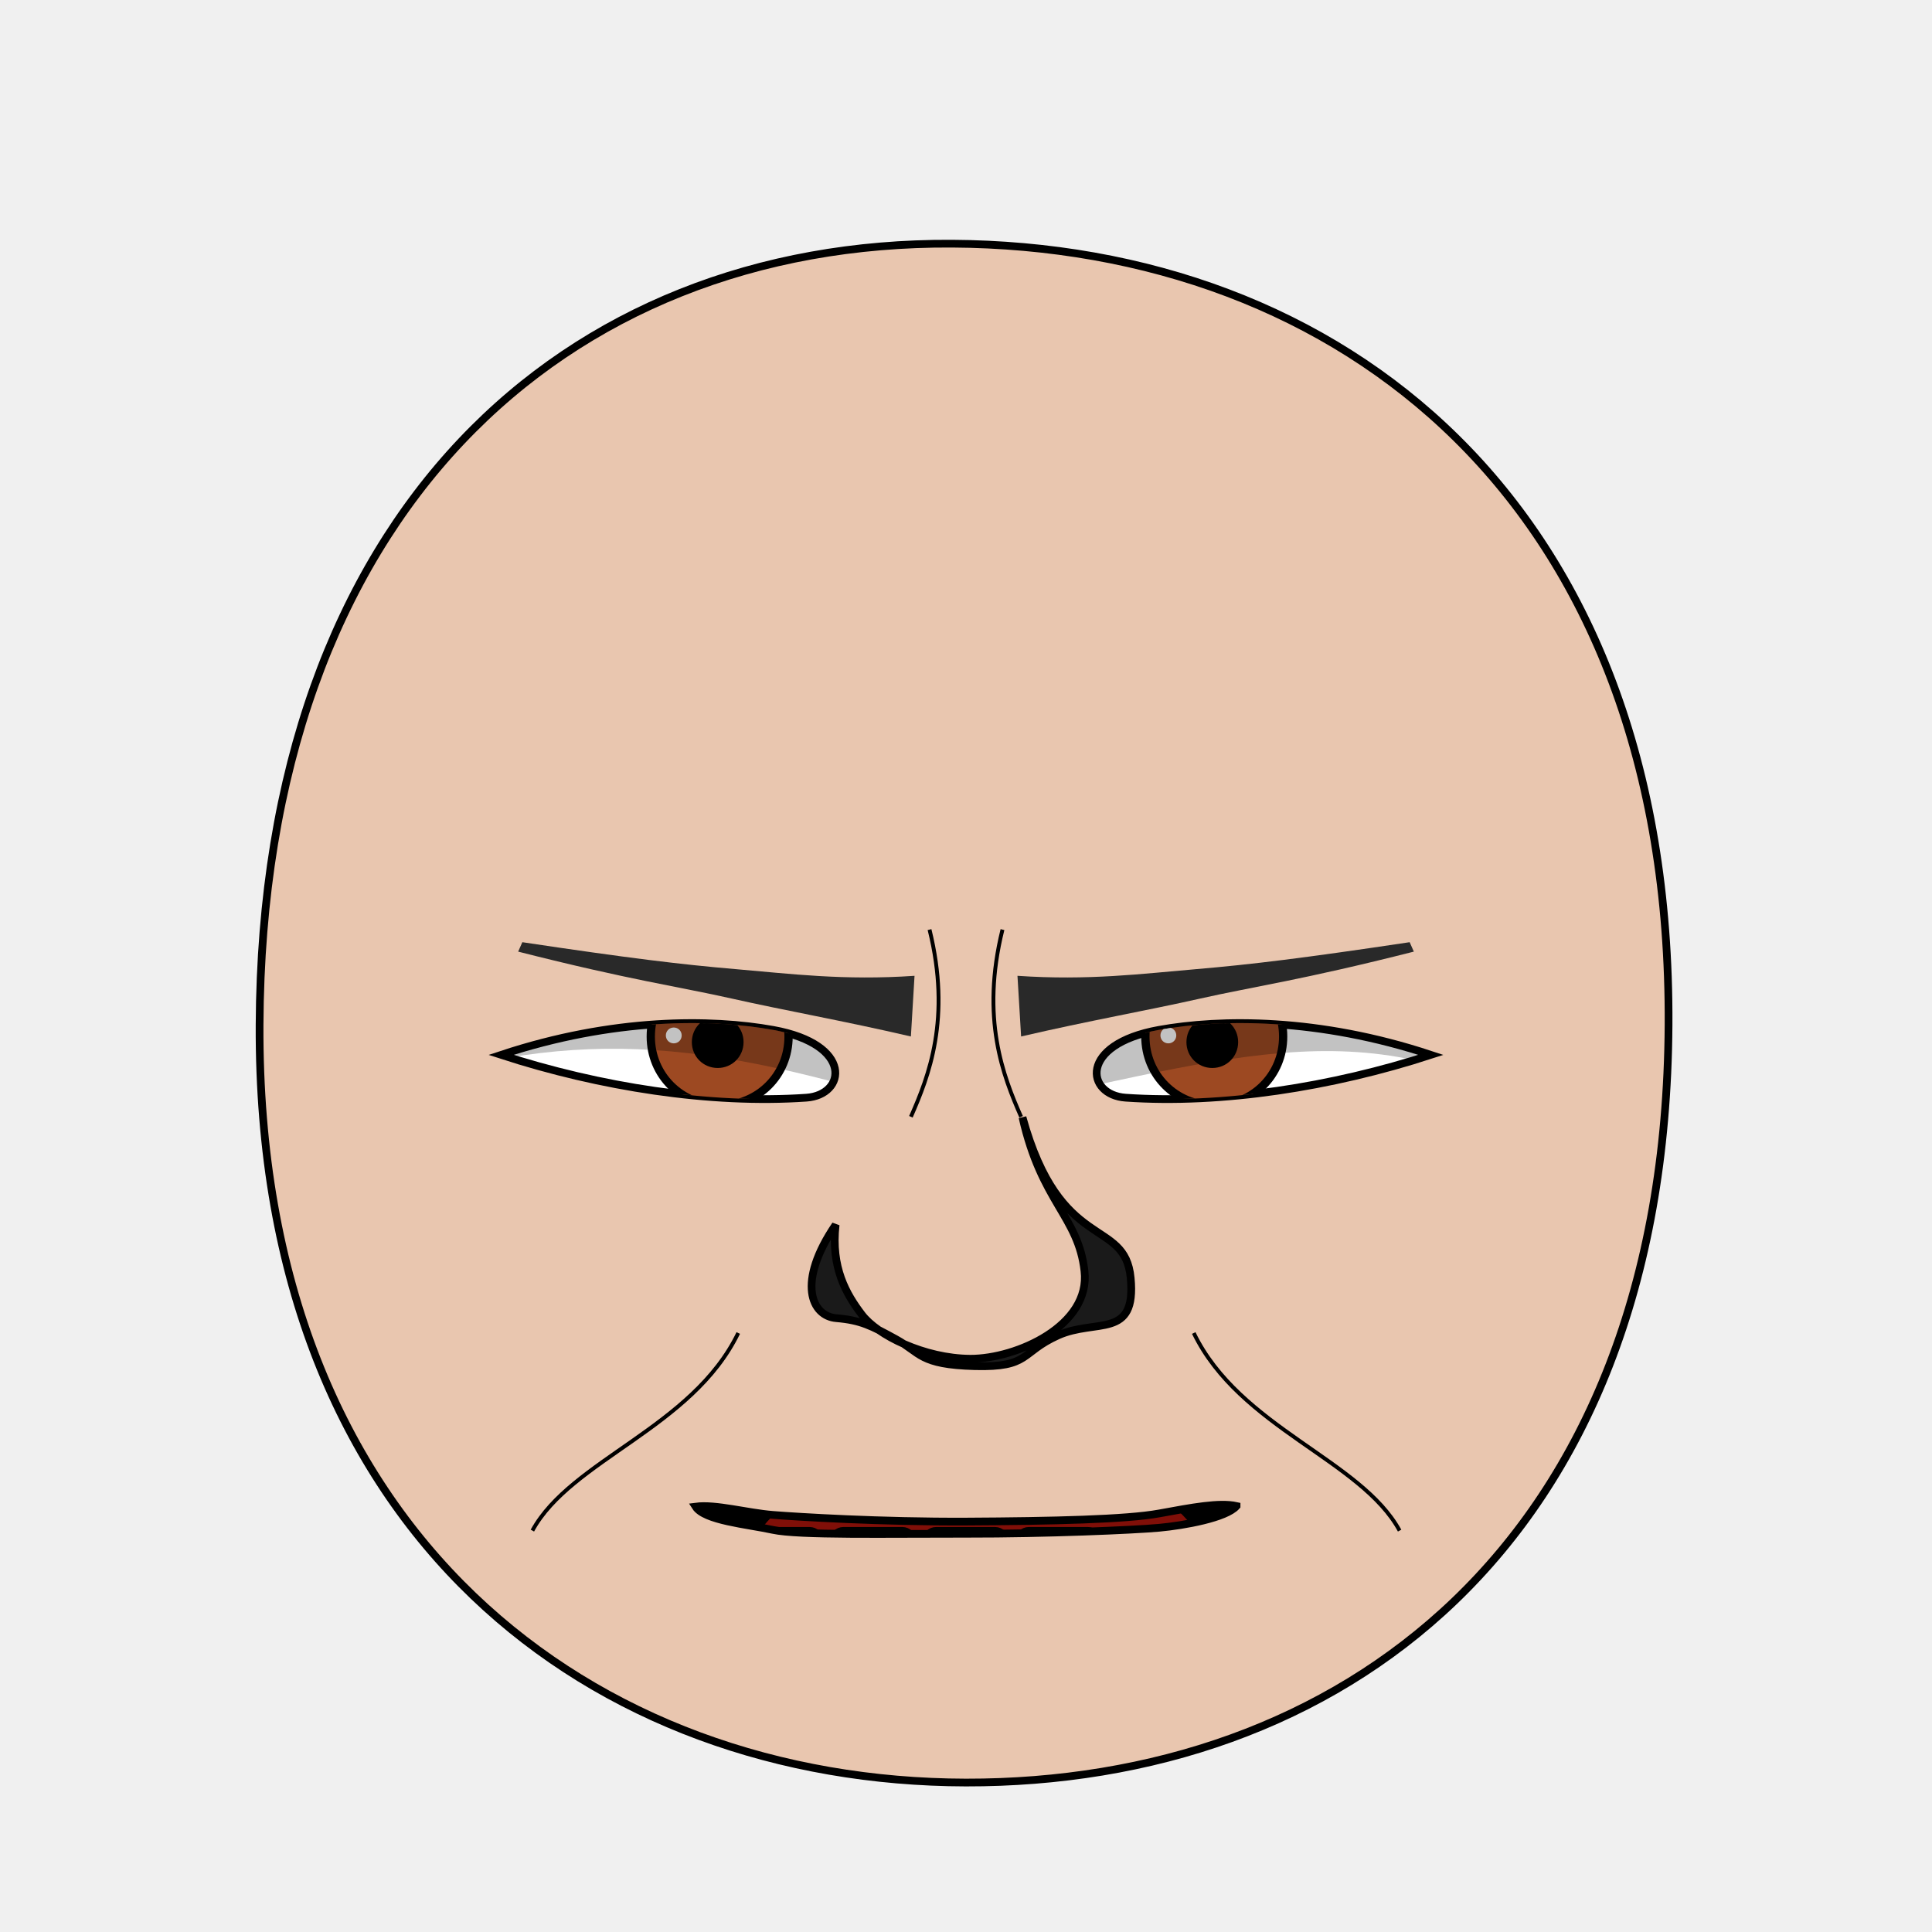
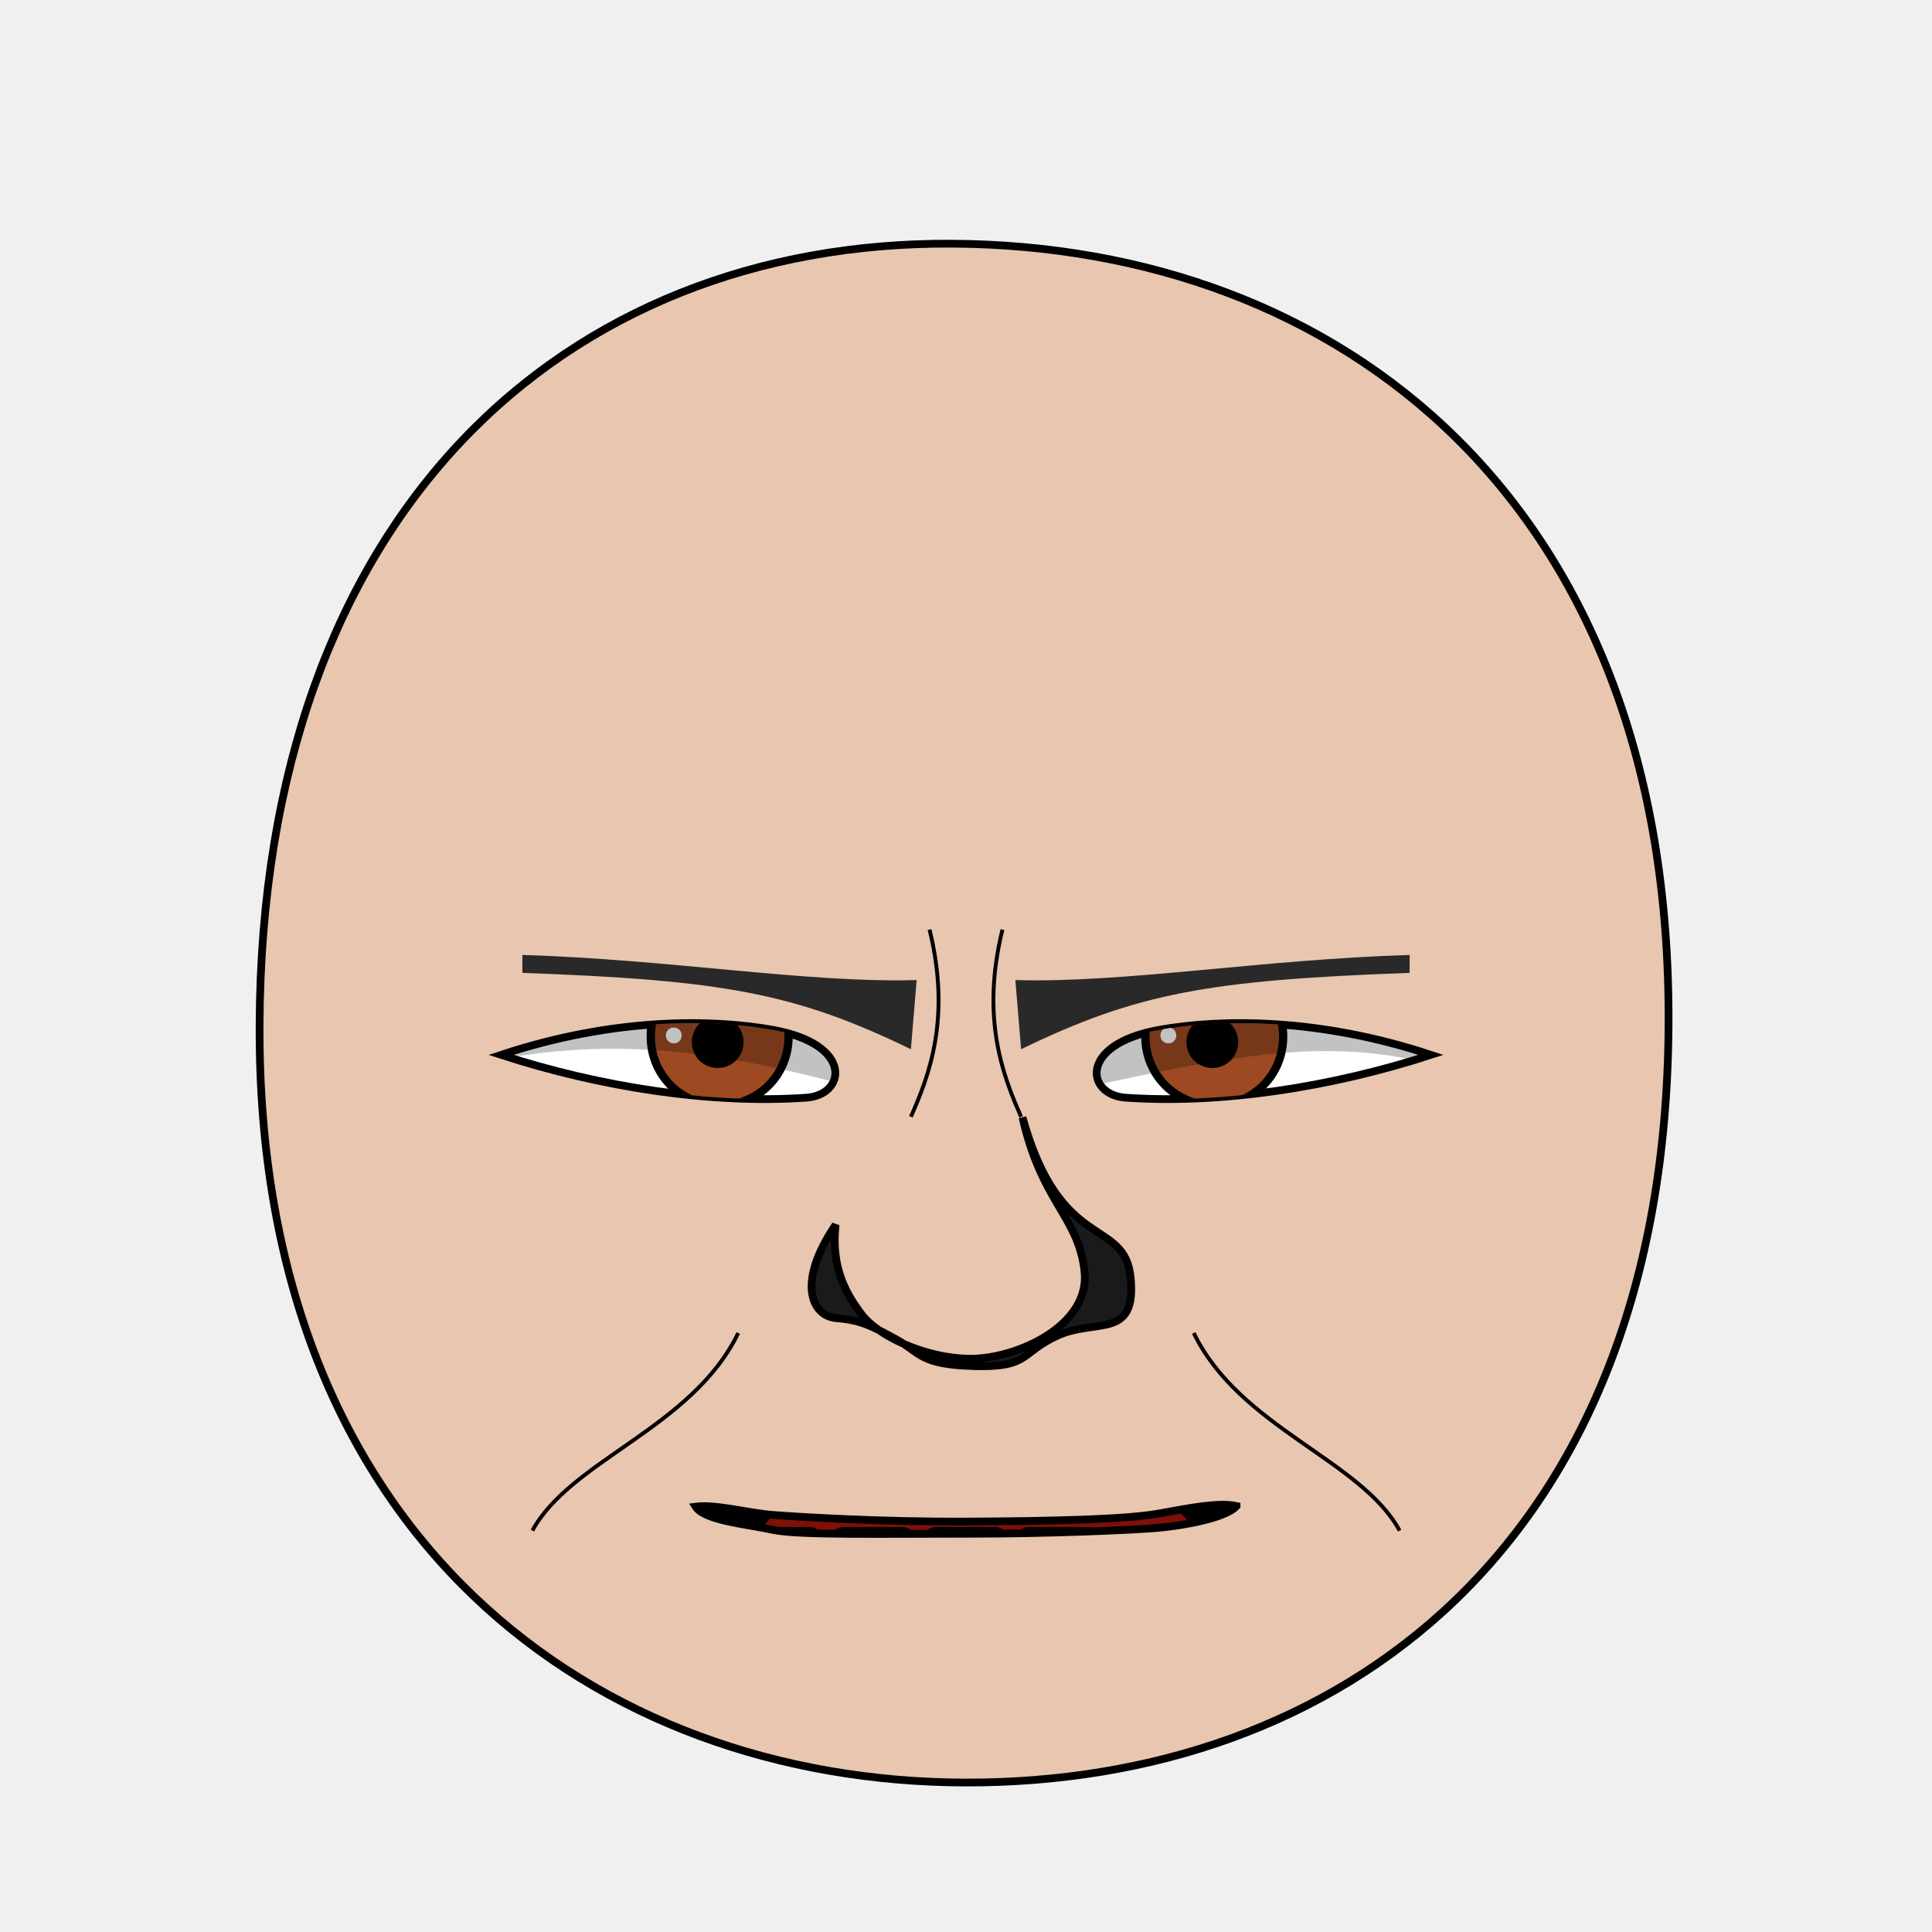
<svg xmlns="http://www.w3.org/2000/svg" xmlns:xlink="http://www.w3.org/1999/xlink" version="1.1" width="100%" height="100%" id="emoticon-front-view" viewBox="0 0 250 250">
  <defs id="defs">
    <clipPath id="clipPath-left-eye">
      <use transform="matrix(1,0,0,1,0,0)" id="use-left-eye-outline-1" y="0" height="1" xlink:href="#left-eye-outline" width="1" x="0" />
    </clipPath>
    <clipPath id="clipPath-right-eye">
      <use transform="matrix(-1,0,0,1,250,0)" morph="fixed" x="0" width="250" xlink:href="#left-eye-outline" height="250" y="0" id="use-left-eye-outline-2" />
    </clipPath>
    <clipPath clipPathUnits="userSpaceOnUse" id="clipPath-mouth">
      <use transform="matrix(1,0,0,1,0,0)" width="250" id="use-mouth-outline" xlink:href="#mouth-outline" x="0" y="0" height="250" />
    </clipPath>
  </defs>
  <g id="head">
    <path d="M 124.98,230.66 C 172.77,230.75 215.51,200.57 215.91,132.64 216.3,64.72 173.26,31.81 123.18,31.53 73.1,31.24 33.88,66.28 33.59,132.64 33.3,199.01 77.19,230.57 124.98,230.66 Z" style="fill:#e9c6af;stroke:#000000;stroke-width:1;stroke-opacity:1" id="head-outline" />
  </g>
  <g id="left-eye">
    <path d="M 100.05,133.27 C 110.47,135.15 109.47,141.69 104.34,142.04 91.91,142.9 77.62,140.65 64.84,136.5 79.38,131.68 92.09,131.83 100.05,133.27 Z" style="fill:#ffffff;stroke:#000000;stroke-width:1;stroke-miterlimit:4;stroke-opacity:1;stroke-dasharray:none" id="left-eye-outline" />
    <g id="left-eyeball" clip-path="url(#clipPath-left-eye)">
      <g id="left-lens">
        <path d="M 1,0.5 C 1,0.78 0.78,1 0.5,1 0.22,1 0,0.78 0,0.5 0,0.22 0.22,0 0.5,0 0.78,0 1,0.22 1,0.5 z" transform="matrix(17.83,0,0,17.83,84.21,125.21)" style="fill:#9d4922;fill-opacity:1;stroke:#000000;stroke-width:0.06;stroke-miterlimit:4;stroke-opacity:1;stroke-dasharray:none" morph="relative" id="iris" />
        <path d="M 1,0.5 C 1,0.78 0.78,1 0.5,1 0.22,1 0,0.78 0,0.5 0,0.22 0.22,0 0.5,0 0.78,0 1,0.22 1,0.5 z" transform="matrix(5.72,0,0,5.72,90.01,131.99)" style="fill:#000000;fill-opacity:1;stroke:#000000;stroke-width:0.17;stroke-miterlimit:4;stroke-opacity:1;stroke-dasharray:none" morph="relative" id="pupil" />
        <path d="M 1,0.5 C 1,0.78 0.78,1 0.5,1 0.22,1 0,0.78 0,0.5 0,0.22 0.22,0 0.5,0 0.78,0 1,0.22 1,0.5 z" transform="matrix(2.05,0,0,2.05,86.16,132.96)" style="fill:#ffffff;fill-opacity:1;stroke:none" morph="transform-only" id="glare" />
      </g>
      <path d="M 50,75 125,75 125,145.12 C 91.63,134.26 75.63,132.81 50,140.7 Z" style="opacity:0.24;fill:#000000;stroke:#000000;stroke-width:0px;stroke-linecap:butt;stroke-linejoin:miter;stroke-opacity:1" id="left-lid-shadow" />
    </g>
  </g>
  <g id="right-eye">
    <use transform="matrix(-1,0,0,1,250,0)" morph="fixed" x="0" width="250" xlink:href="#left-eye-outline" height="250" y="0" id="right-eye-outline" />
    <g id="right-eyeball" clip-path="url(#clipPath-right-eye)">
      <use transform="matrix(1,0,0,1,64,0)" morph="fixed" x="0" width="1" xlink:href="#left-lens" height="1" y="0" id="right-lens" />
      <path d="M 125,143.93 125,75 200,75 200,144.27 C 176.5,129.71 157.83,137.55 125,143.93 Z" style="opacity:0.24;fill:#000000;stroke:#000000;stroke-width:0px;stroke-linecap:butt;stroke-linejoin:miter;stroke-miterlimit:4;stroke-opacity:1;stroke-dasharray:none" id="right-lid-shadow" />
    </g>
  </g>
-   <path d="M 117.87,134.12 C 109.04,132.07 101.55,130.76 94.72,129.22 87.88,127.68 81.57,126.83 67.05,123.14 L 67.59,121.92 C 81.28,123.97 88.08,124.8 95.14,125.4 102.21,126 109.14,126.9 118.34,126.27 Z" style="fill:#292929;fill-opacity:1;fill-rule:nonzero;stroke-width:1;stroke-miterlimit:122.5;stroke-opacity:1;stroke-dasharray:none" id="left-eye-brow" />
+   <path d="m 117.87,135.77 c -14.991,-7.281 -24.374,-8.945 -50.27,-9.88 L 67.59,123.57 c 19.166,0.58 36.906,3.658 51.025,3.25 z" style="fill:#292929;fill-opacity:1;fill-rule:nonzero;stroke-width:1;stroke-miterlimit:122.5;stroke-opacity:1;stroke-dasharray:none" id="left-eye-brow" />
  <g id="nose">
    <path d="M 108.13,158.49 C 107.51,164.03 109.5,167.46 111.52,170.11 113.53,172.76 119.59,175.79 125.57,175.82 131.55,175.84 141.16,171.53 140.33,164.46 139.53,157.39 134.78,155.57 132.31,144.58 137.21,162.32 145.58,157.44 146.31,165.39 147.06,173.34 141.84,170.59 136.91,172.8 132,175.01 133.32,176.97 126.14,176.78 118.96,176.59 119.14,175.05 115.95,173.3 112.76,171.55 111.41,170.84 108.22,170.57 105.02,170.31 103.04,165.96 108.13,158.49 Z" style="fill:#1a1a1a;stroke:#000000;stroke-width:1;stroke-miterlimit:4;stroke-dasharray:none" id="nose-outline" />
  </g>
  <use transform="matrix(-1,0,0,1,250,0)" id="right-eye-brow" y="0" height="250" xlink:href="#left-eye-brow" width="250" x="0" />
  <g id="mouth">
    <g clip-path="url(#clipPath-mouth)" id="mouth-interior">
      <rect style="fill:#000000;fill-opacity:1;stroke:none" y="159.934" height="66.556" id="mouth-background" width="119.944" x="68.16" />
      <path d="M 94.84,211.42 C 94.51,191.12 110.73,189.74 126.96,189.07 144.51,188.36 158.42,193.11 158.42,211.42 137.23,211.42 116.04,211.42 94.84,211.42 Z" style="fill:#800f08;fill-opacity:1;stroke:none" id="tongue" />
      <g transform="matrix(1,0,0,1,0.5,6.99)" id="upper-teeth" morph="fix-children">
        <rect style="fill:#ffffff;fill-opacity:1;stroke:#000000;stroke-width:1.004;stroke-opacity:1" id="tooth-02" height="15.123" y="158.085" rx="1.336" transform="matrix(0.991225,0.1321854,0,1,0,0)" ry="1.325" x="96.362" width="10.356" />
        <rect style="fill:#ffffff;fill-opacity:1;stroke:#000000;stroke-width:1;stroke-opacity:1" ry="1.325" x="107.205" width="10.267" id="tooth-03" transform="matrix(0.999781,0.02092668,0,1,0,0)" height="15.123" y="169.917" rx="1.325" />
        <rect style="fill:#ffffff;fill-opacity:1;stroke:#000000;stroke-opacity:1" id="tooth-04" height="15.123" y="172.327" rx="1.325" ry="1.325" x="119.182" width="10.265" />
        <rect style="fill:#ffffff;fill-opacity:1;stroke:#000000;stroke-width:1;stroke-opacity:1" ry="1.325" x="131.211" width="10.267" id="tooth-05" transform="matrix(0.999781,-0.02092669,0,1,0,0)" height="15.123" y="175.003" rx="1.325" />
        <rect style="fill:#ffffff;fill-opacity:1;stroke:#000000;stroke-width:1.006;stroke-opacity:1" id="tooth-06" height="15.123" y="194.778" rx="1.341" transform="matrix(0.9876076,-0.1569434,0,1,0,0)" ry="1.325" x="144.894" width="10.394" />
      </g>
      <g transform="matrix(1,0,0,1,0.5,26)" morph="fix-children" id="lower-teeth">
        <rect rx="1.325" y="172.091" height="15.123" id="tooth-09" width="10.265" x="95.315" ry="1.325" style="fill:#ffffff;fill-opacity:1;stroke:#000000;stroke-opacity:1" />
        <rect width="10.265" x="107.315" ry="1.325" rx="1.325" y="172.091" height="15.123" id="tooth-10" style="fill:#ffffff;fill-opacity:1;stroke:#000000;stroke-opacity:1" />
        <rect rx="1.325" y="172.091" height="15.123" id="tooth-11" width="10.265" x="119.315" ry="1.325" style="fill:#ffffff;fill-opacity:1;stroke:#000000;stroke-opacity:1" />
        <rect width="10.265" x="131.315" ry="1.325" rx="1.325" y="172.091" height="15.123" id="tooth-12" style="fill:#ffffff;fill-opacity:1;stroke:#000000;stroke-opacity:1" />
        <rect rx="1.325" y="172.091" height="15.123" id="tooth-13" width="10.265" x="143.315" ry="1.325" style="fill:#ffffff;fill-opacity:1;stroke:#000000;stroke-opacity:1" />
      </g>
    </g>
    <path d="m 160.01,194.88 c -1.335,1.533 -6.761,2.512 -10.01,2.811 -3.25,0.299 -14.651,0.79 -24.921,0.775 -10.27,-0.015 -21.715,0.229 -25.079,-0.502 -3.364,-0.731 -8.832,-1.185 -9.993,-3.007 2.597,-0.349 6.682,0.811 9.993,1.072 3.311,0.261 13.963,0.918 25.079,0.862 11.117,-0.056 20.668,-0.274 24.921,-1.051 4.252,-0.777 7.784,-1.455 10.01,-0.961 z" style="fill:none;stroke:#000000;stroke-width:1px;stroke-miterlimit:4;stroke-opacity:1" id="mouth-outline" />
  </g>
  <g id="wrinkles">
    <path d="M 120.28,120.29 C 123.12,131.78 120.19,139.25 117.87,144.51" style="fill:none;stroke:#000000;stroke-width:0.5;stroke-linecap:butt;stroke-linejoin:miter;stroke-miterlimit:4;stroke-opacity:1;stroke-dasharray:none" id="wrinkle-left-brow" />
    <path d="M 68.89,198.06 C 73.9,188.88 89.58,184.77 95.53,172.49" style="fill:none;stroke:#000000;stroke-width:0.5;stroke-linecap:butt;stroke-linejoin:miter;stroke-miterlimit:4;stroke-opacity:1;stroke-dasharray:none" id="wrinkle-left-cheek" />
    <use transform="matrix(-1,0,0,1,250,0)" width="250" id="wrinkle-right-brow" xlink:href="#wrinkle-left-brow" x="0" y="0" height="250" morph="fixed" />
    <use transform="matrix(-1,0,0,1,250,0)" width="250" id="wrinkle-right-cheek" xlink:href="#wrinkle-left-cheek" x="0" y="0" height="250" morph="fixed" />
  </g>
</svg>
